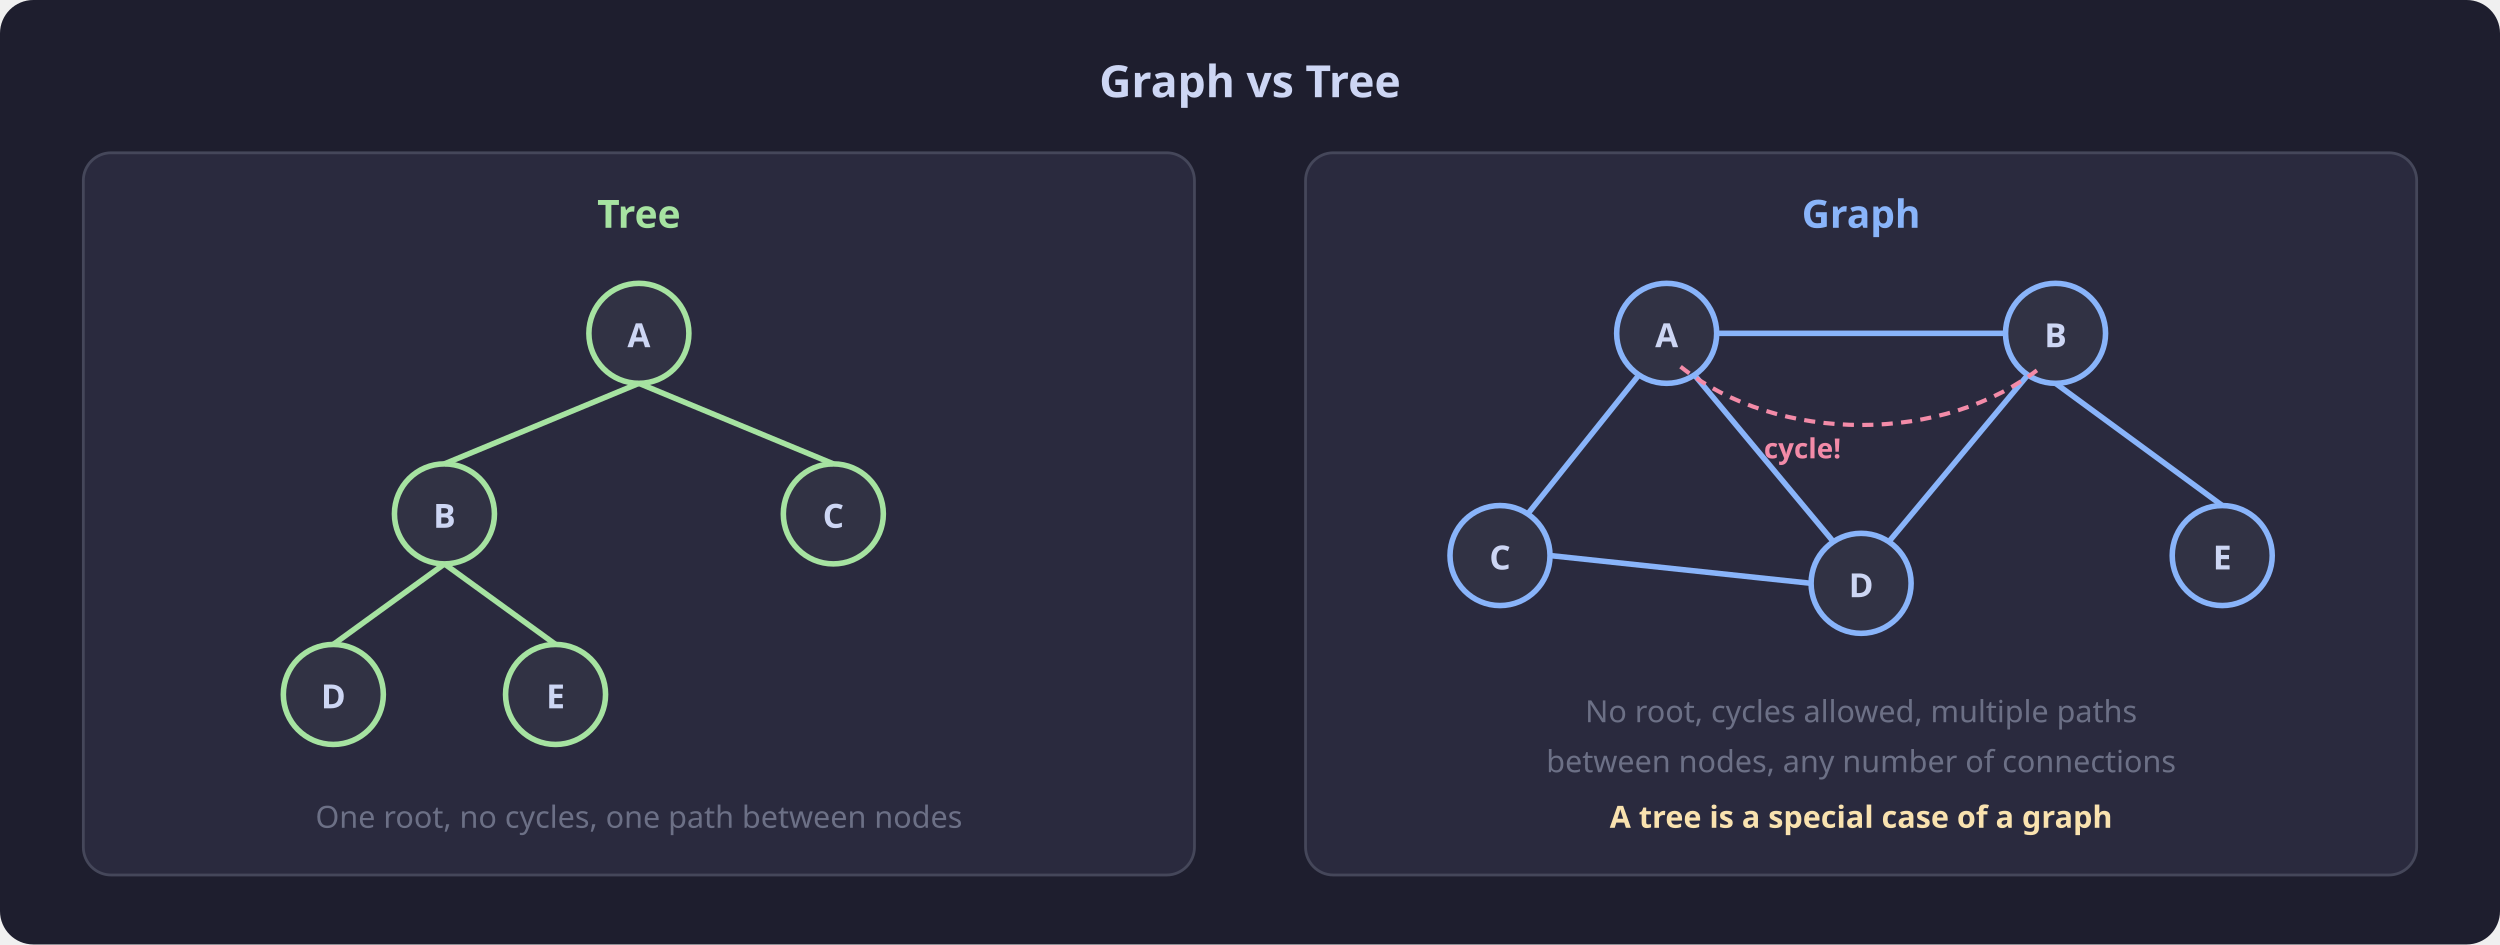
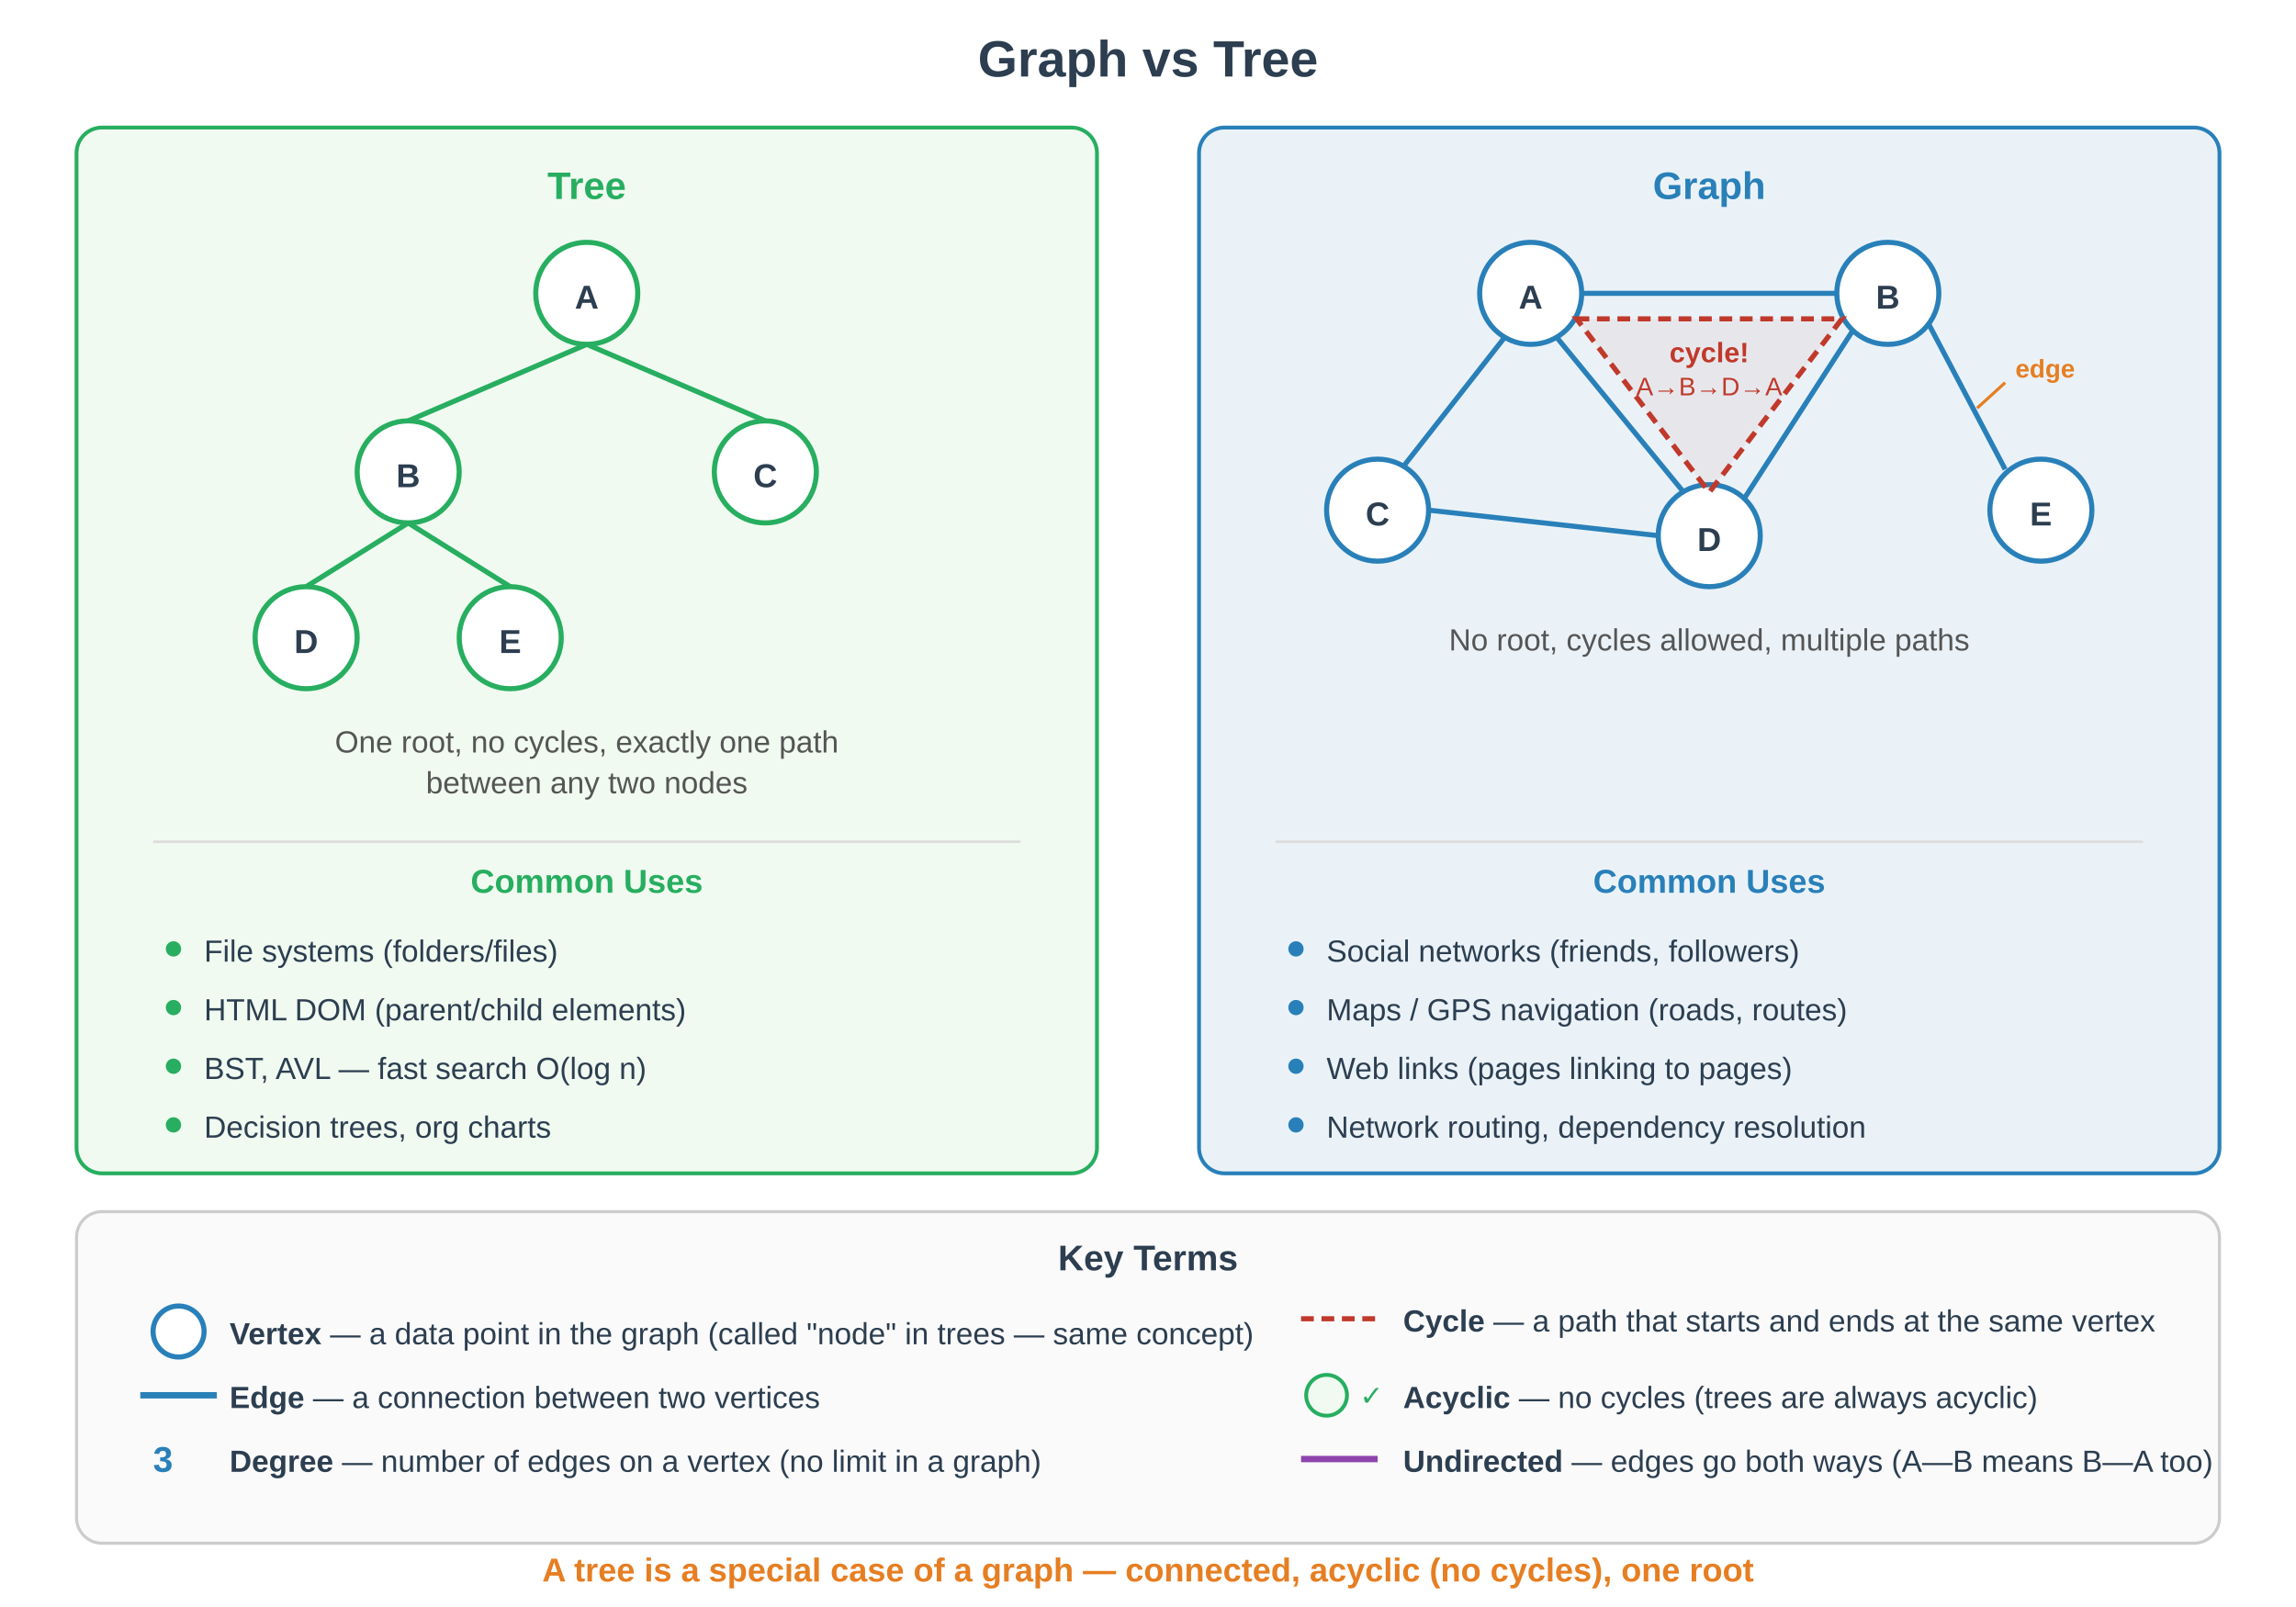
- <svg xmlns="http://www.w3.org/2000/svg" viewBox="0 0 900 340">
-   <style>
-     text { font-family: 'Segoe UI', system-ui, sans-serif; }
-   </style>
-   <rect width="900" height="340" rx="12" fill="#1e1e2e" />
-   <text x="450" y="35" text-anchor="middle" fill="#cdd6f4" font-size="16" font-weight="bold">Graph vs Tree</text>
-   <rect x="30" y="55" width="400" height="260" rx="10" fill="#2a2a3e" stroke="#45475a" stroke-width="1" />
-   <text x="230" y="82" text-anchor="middle" fill="#a6e3a1" font-size="14" font-weight="bold">Tree</text>
-   <circle cx="230" cy="120" r="18" fill="#313244" stroke="#a6e3a1" stroke-width="2" />
-   <text x="230" y="125" text-anchor="middle" fill="#cdd6f4" font-size="12" font-weight="bold">A</text>
-   <circle cx="160" cy="185" r="18" fill="#313244" stroke="#a6e3a1" stroke-width="2" />
-   <text x="160" y="190" text-anchor="middle" fill="#cdd6f4" font-size="12" font-weight="bold">B</text>
-   <circle cx="300" cy="185" r="18" fill="#313244" stroke="#a6e3a1" stroke-width="2" />
-   <text x="300" y="190" text-anchor="middle" fill="#cdd6f4" font-size="12" font-weight="bold">C</text>
-   <circle cx="120" cy="250" r="18" fill="#313244" stroke="#a6e3a1" stroke-width="2" />
-   <text x="120" y="255" text-anchor="middle" fill="#cdd6f4" font-size="12" font-weight="bold">D</text>
-   <circle cx="200" cy="250" r="18" fill="#313244" stroke="#a6e3a1" stroke-width="2" />
-   <text x="200" y="255" text-anchor="middle" fill="#cdd6f4" font-size="12" font-weight="bold">E</text>
-   <line x1="230" y1="138" x2="160" y2="167" stroke="#a6e3a1" stroke-width="2" />
-   <line x1="230" y1="138" x2="300" y2="167" stroke="#a6e3a1" stroke-width="2" />
-   <line x1="160" y1="203" x2="120" y2="232" stroke="#a6e3a1" stroke-width="2" />
-   <line x1="160" y1="203" x2="200" y2="232" stroke="#a6e3a1" stroke-width="2" />
-   <text x="230" y="298" text-anchor="middle" fill="#6c7086" font-size="11">One root, no cycles, one path between nodes</text>
-   <rect x="470" y="55" width="400" height="260" rx="10" fill="#2a2a3e" stroke="#45475a" stroke-width="1" />
-   <text x="670" y="82" text-anchor="middle" fill="#89b4fa" font-size="14" font-weight="bold">Graph</text>
-   <circle cx="600" cy="120" r="18" fill="#313244" stroke="#89b4fa" stroke-width="2" />
-   <text x="600" y="125" text-anchor="middle" fill="#cdd6f4" font-size="12" font-weight="bold">A</text>
-   <circle cx="740" cy="120" r="18" fill="#313244" stroke="#89b4fa" stroke-width="2" />
-   <text x="740" y="125" text-anchor="middle" fill="#cdd6f4" font-size="12" font-weight="bold">B</text>
-   <circle cx="540" cy="200" r="18" fill="#313244" stroke="#89b4fa" stroke-width="2" />
-   <text x="540" y="205" text-anchor="middle" fill="#cdd6f4" font-size="12" font-weight="bold">C</text>
-   <circle cx="670" cy="210" r="18" fill="#313244" stroke="#89b4fa" stroke-width="2" />
-   <text x="670" y="215" text-anchor="middle" fill="#cdd6f4" font-size="12" font-weight="bold">D</text>
-   <circle cx="800" cy="200" r="18" fill="#313244" stroke="#89b4fa" stroke-width="2" />
-   <text x="800" y="205" text-anchor="middle" fill="#cdd6f4" font-size="12" font-weight="bold">E</text>
-   <line x1="618" y1="120" x2="722" y2="120" stroke="#89b4fa" stroke-width="2" />
-   <line x1="590" y1="135" x2="550" y2="185" stroke="#89b4fa" stroke-width="2" />
-   <line x1="610" y1="135" x2="660" y2="195" stroke="#89b4fa" stroke-width="2" />
-   <line x1="740" y1="138" x2="800" y2="182" stroke="#89b4fa" stroke-width="2" />
-   <line x1="730" y1="135" x2="680" y2="195" stroke="#89b4fa" stroke-width="2" />
-   <line x1="558" y1="200" x2="652" y2="210" stroke="#89b4fa" stroke-width="2" />
-   <text x="635" y="165" fill="#f38ba8" font-size="10" font-weight="bold">cycle!</text>
-   <path d="M 605,132 C 640,160 700,160 735,132" fill="none" stroke="#f38ba8" stroke-width="1.5" stroke-dasharray="4,3" />
-   <text x="670" y="260" text-anchor="middle" fill="#6c7086" font-size="11">No root, cycles allowed, multiple paths</text>
-   <text x="670" y="278" text-anchor="middle" fill="#6c7086" font-size="11">between nodes, any number of connections</text>
-   <text x="670" y="298" text-anchor="middle" fill="#f9e2af" font-size="11" font-weight="bold">A tree is a special case of a graph</text>
+ <svg xmlns="http://www.w3.org/2000/svg" viewBox="0 0 900 630" font-family="'Segoe UI', Arial, sans-serif">
+   <rect width="100%" height="100%" fill="white" />
+   <text x="450" y="30" text-anchor="middle" font-size="20" font-weight="bold" fill="#2c3e50">Graph vs Tree</text>
+   <rect x="30" y="50" width="400" height="410" rx="10" fill="#f0faf0" stroke="#27ae60" stroke-width="1.5" />
+   <text x="230" y="78" text-anchor="middle" fill="#27ae60" font-size="15" font-weight="bold">Tree</text>
+   <circle cx="230" cy="115" r="20" fill="white" stroke="#27ae60" stroke-width="2" />
+   <text x="230" y="121" text-anchor="middle" fill="#2c3e50" font-size="13" font-weight="bold">A</text>
+   <circle cx="160" cy="185" r="20" fill="white" stroke="#27ae60" stroke-width="2" />
+   <text x="160" y="191" text-anchor="middle" fill="#2c3e50" font-size="13" font-weight="bold">B</text>
+   <circle cx="300" cy="185" r="20" fill="white" stroke="#27ae60" stroke-width="2" />
+   <text x="300" y="191" text-anchor="middle" fill="#2c3e50" font-size="13" font-weight="bold">C</text>
+   <circle cx="120" cy="250" r="20" fill="white" stroke="#27ae60" stroke-width="2" />
+   <text x="120" y="256" text-anchor="middle" fill="#2c3e50" font-size="13" font-weight="bold">D</text>
+   <circle cx="200" cy="250" r="20" fill="white" stroke="#27ae60" stroke-width="2" />
+   <text x="200" y="256" text-anchor="middle" fill="#2c3e50" font-size="13" font-weight="bold">E</text>
+   <line x1="230" y1="135" x2="160" y2="165" stroke="#27ae60" stroke-width="2" />
+   <line x1="230" y1="135" x2="300" y2="165" stroke="#27ae60" stroke-width="2" />
+   <line x1="160" y1="205" x2="120" y2="230" stroke="#27ae60" stroke-width="2" />
+   <line x1="160" y1="205" x2="200" y2="230" stroke="#27ae60" stroke-width="2" />
+   <text x="230" y="295" text-anchor="middle" fill="#555" font-size="12">One root, no cycles, exactly one path</text>
+   <text x="230" y="311" text-anchor="middle" fill="#555" font-size="12">between any two nodes</text>
+   <line x1="60" y1="330" x2="400" y2="330" stroke="#ddd" stroke-width="1" />
+   <text x="230" y="350" text-anchor="middle" fill="#27ae60" font-size="13" font-weight="bold">Common Uses</text>
+   <circle cx="68" cy="372" r="3" fill="#27ae60" />
+   <text x="80" y="377" fill="#2c3e50" font-size="12">File systems (folders/files)</text>
+   <circle cx="68" cy="395" r="3" fill="#27ae60" />
+   <text x="80" y="400" fill="#2c3e50" font-size="12">HTML DOM (parent/child elements)</text>
+   <circle cx="68" cy="418" r="3" fill="#27ae60" />
+   <text x="80" y="423" fill="#2c3e50" font-size="12">BST, AVL — fast search O(log n)</text>
+   <circle cx="68" cy="441" r="3" fill="#27ae60" />
+   <text x="80" y="446" fill="#2c3e50" font-size="12">Decision trees, org charts</text>
+   <rect x="470" y="50" width="400" height="410" rx="10" fill="#eaf2f8" stroke="#2980b9" stroke-width="1.5" />
+   <text x="670" y="78" text-anchor="middle" fill="#2980b9" font-size="15" font-weight="bold">Graph</text>
+   <circle cx="600" cy="115" r="20" fill="white" stroke="#2980b9" stroke-width="2" />
+   <text x="600" y="121" text-anchor="middle" fill="#2c3e50" font-size="13" font-weight="bold">A</text>
+   <circle cx="740" cy="115" r="20" fill="white" stroke="#2980b9" stroke-width="2" />
+   <text x="740" y="121" text-anchor="middle" fill="#2c3e50" font-size="13" font-weight="bold">B</text>
+   <circle cx="540" cy="200" r="20" fill="white" stroke="#2980b9" stroke-width="2" />
+   <text x="540" y="206" text-anchor="middle" fill="#2c3e50" font-size="13" font-weight="bold">C</text>
+   <circle cx="670" cy="210" r="20" fill="white" stroke="#2980b9" stroke-width="2" />
+   <text x="670" y="216" text-anchor="middle" fill="#2c3e50" font-size="13" font-weight="bold">D</text>
+   <circle cx="800" cy="200" r="20" fill="white" stroke="#2980b9" stroke-width="2" />
+   <text x="800" y="206" text-anchor="middle" fill="#2c3e50" font-size="13" font-weight="bold">E</text>
+   <line x1="620" y1="115" x2="720" y2="115" stroke="#2980b9" stroke-width="2" />
+   <line x1="590" y1="132" x2="550" y2="183" stroke="#2980b9" stroke-width="2" />
+   <line x1="610" y1="132" x2="660" y2="193" stroke="#2980b9" stroke-width="2" />
+   <line x1="756" y1="127" x2="786" y2="184" stroke="#2980b9" stroke-width="2" />
+   <line x1="726" y1="130" x2="684" y2="195" stroke="#2980b9" stroke-width="2" />
+   <line x1="560" y1="200" x2="650" y2="210" stroke="#2980b9" stroke-width="2" />
+   <path d="M 618,125 L 722,125 L 670,193 Z" fill="#c0392b" fill-opacity="0.06" stroke="#c0392b" stroke-width="2" stroke-dasharray="5,3" />
+   <text x="670" y="142" text-anchor="middle" fill="#c0392b" font-size="11" font-weight="bold">cycle!</text>
+   <text x="670" y="155" text-anchor="middle" fill="#c0392b" font-size="10">A→B→D→A</text>
+   <text x="790" y="148" fill="#e67e22" font-size="10" font-weight="bold">edge</text>
+   <path d="M 786,150 L 775,160" fill="none" stroke="#e67e22" stroke-width="1.2" />
+   <text x="670" y="255" text-anchor="middle" fill="#555" font-size="12">No root, cycles allowed, multiple paths</text>
+   <line x1="500" y1="330" x2="840" y2="330" stroke="#ddd" stroke-width="1" />
+   <text x="670" y="350" text-anchor="middle" fill="#2980b9" font-size="13" font-weight="bold">Common Uses</text>
+   <circle cx="508" cy="372" r="3" fill="#2980b9" />
+   <text x="520" y="377" fill="#2c3e50" font-size="12">Social networks (friends, followers)</text>
+   <circle cx="508" cy="395" r="3" fill="#2980b9" />
+   <text x="520" y="400" fill="#2c3e50" font-size="12">Maps / GPS navigation (roads, routes)</text>
+   <circle cx="508" cy="418" r="3" fill="#2980b9" />
+   <text x="520" y="423" fill="#2c3e50" font-size="12">Web links (pages linking to pages)</text>
+   <circle cx="508" cy="441" r="3" fill="#2980b9" />
+   <text x="520" y="446" fill="#2c3e50" font-size="12">Network routing, dependency resolution</text>
+   <rect x="30" y="475" width="840" height="130" rx="10" fill="#fafafa" stroke="#ccc" stroke-width="1.2" />
+   <text x="450" y="498" text-anchor="middle" fill="#2c3e50" font-size="14" font-weight="bold">Key Terms</text>
+   <circle cx="70" cy="522" r="10" fill="white" stroke="#2980b9" stroke-width="2" />
+   <text x="90" y="527" fill="#2c3e50" font-size="12">
+     <tspan font-weight="bold">Vertex</tspan> — a data point in the graph (called "node" in trees — same concept)</text>
+   <line x1="55" y1="547" x2="85" y2="547" stroke="#2980b9" stroke-width="2.5" />
+   <text x="90" y="552" fill="#2c3e50" font-size="12">
+     <tspan font-weight="bold">Edge</tspan> — a connection between two vertices</text>
+   <text x="60" y="577" fill="#2980b9" font-size="14" font-weight="bold">3</text>
+   <text x="90" y="577" fill="#2c3e50" font-size="12">
+     <tspan font-weight="bold">Degree</tspan> — number of edges on a vertex (no limit in a graph)</text>
+   <line x1="510" y1="517" x2="540" y2="517" stroke="#c0392b" stroke-width="2" stroke-dasharray="5,3" />
+   <text x="550" y="522" fill="#2c3e50" font-size="12">
+     <tspan font-weight="bold">Cycle</tspan> — a path that starts and ends at the same vertex</text>
+   <circle cx="520" cy="547" r="8" fill="#f0faf0" stroke="#27ae60" stroke-width="1.5" />
+   <text x="533" y="551" fill="#27ae60" font-size="11" font-weight="bold">✓</text>
+   <text x="550" y="552" fill="#2c3e50" font-size="12">
+     <tspan font-weight="bold">Acyclic</tspan> — no cycles (trees are always acyclic)</text>
+   <line x1="510" y1="572" x2="540" y2="572" stroke="#8e44ad" stroke-width="2.5" />
+   <text x="550" y="577" fill="#2c3e50" font-size="12">
+     <tspan font-weight="bold">Undirected</tspan> — edges go both ways (A—B means B—A too)</text>
+   <text x="450" y="620" text-anchor="middle" fill="#e67e22" font-size="13" font-weight="bold">A tree is a special case of a graph — connected, acyclic (no cycles), one root</text>
</svg>
